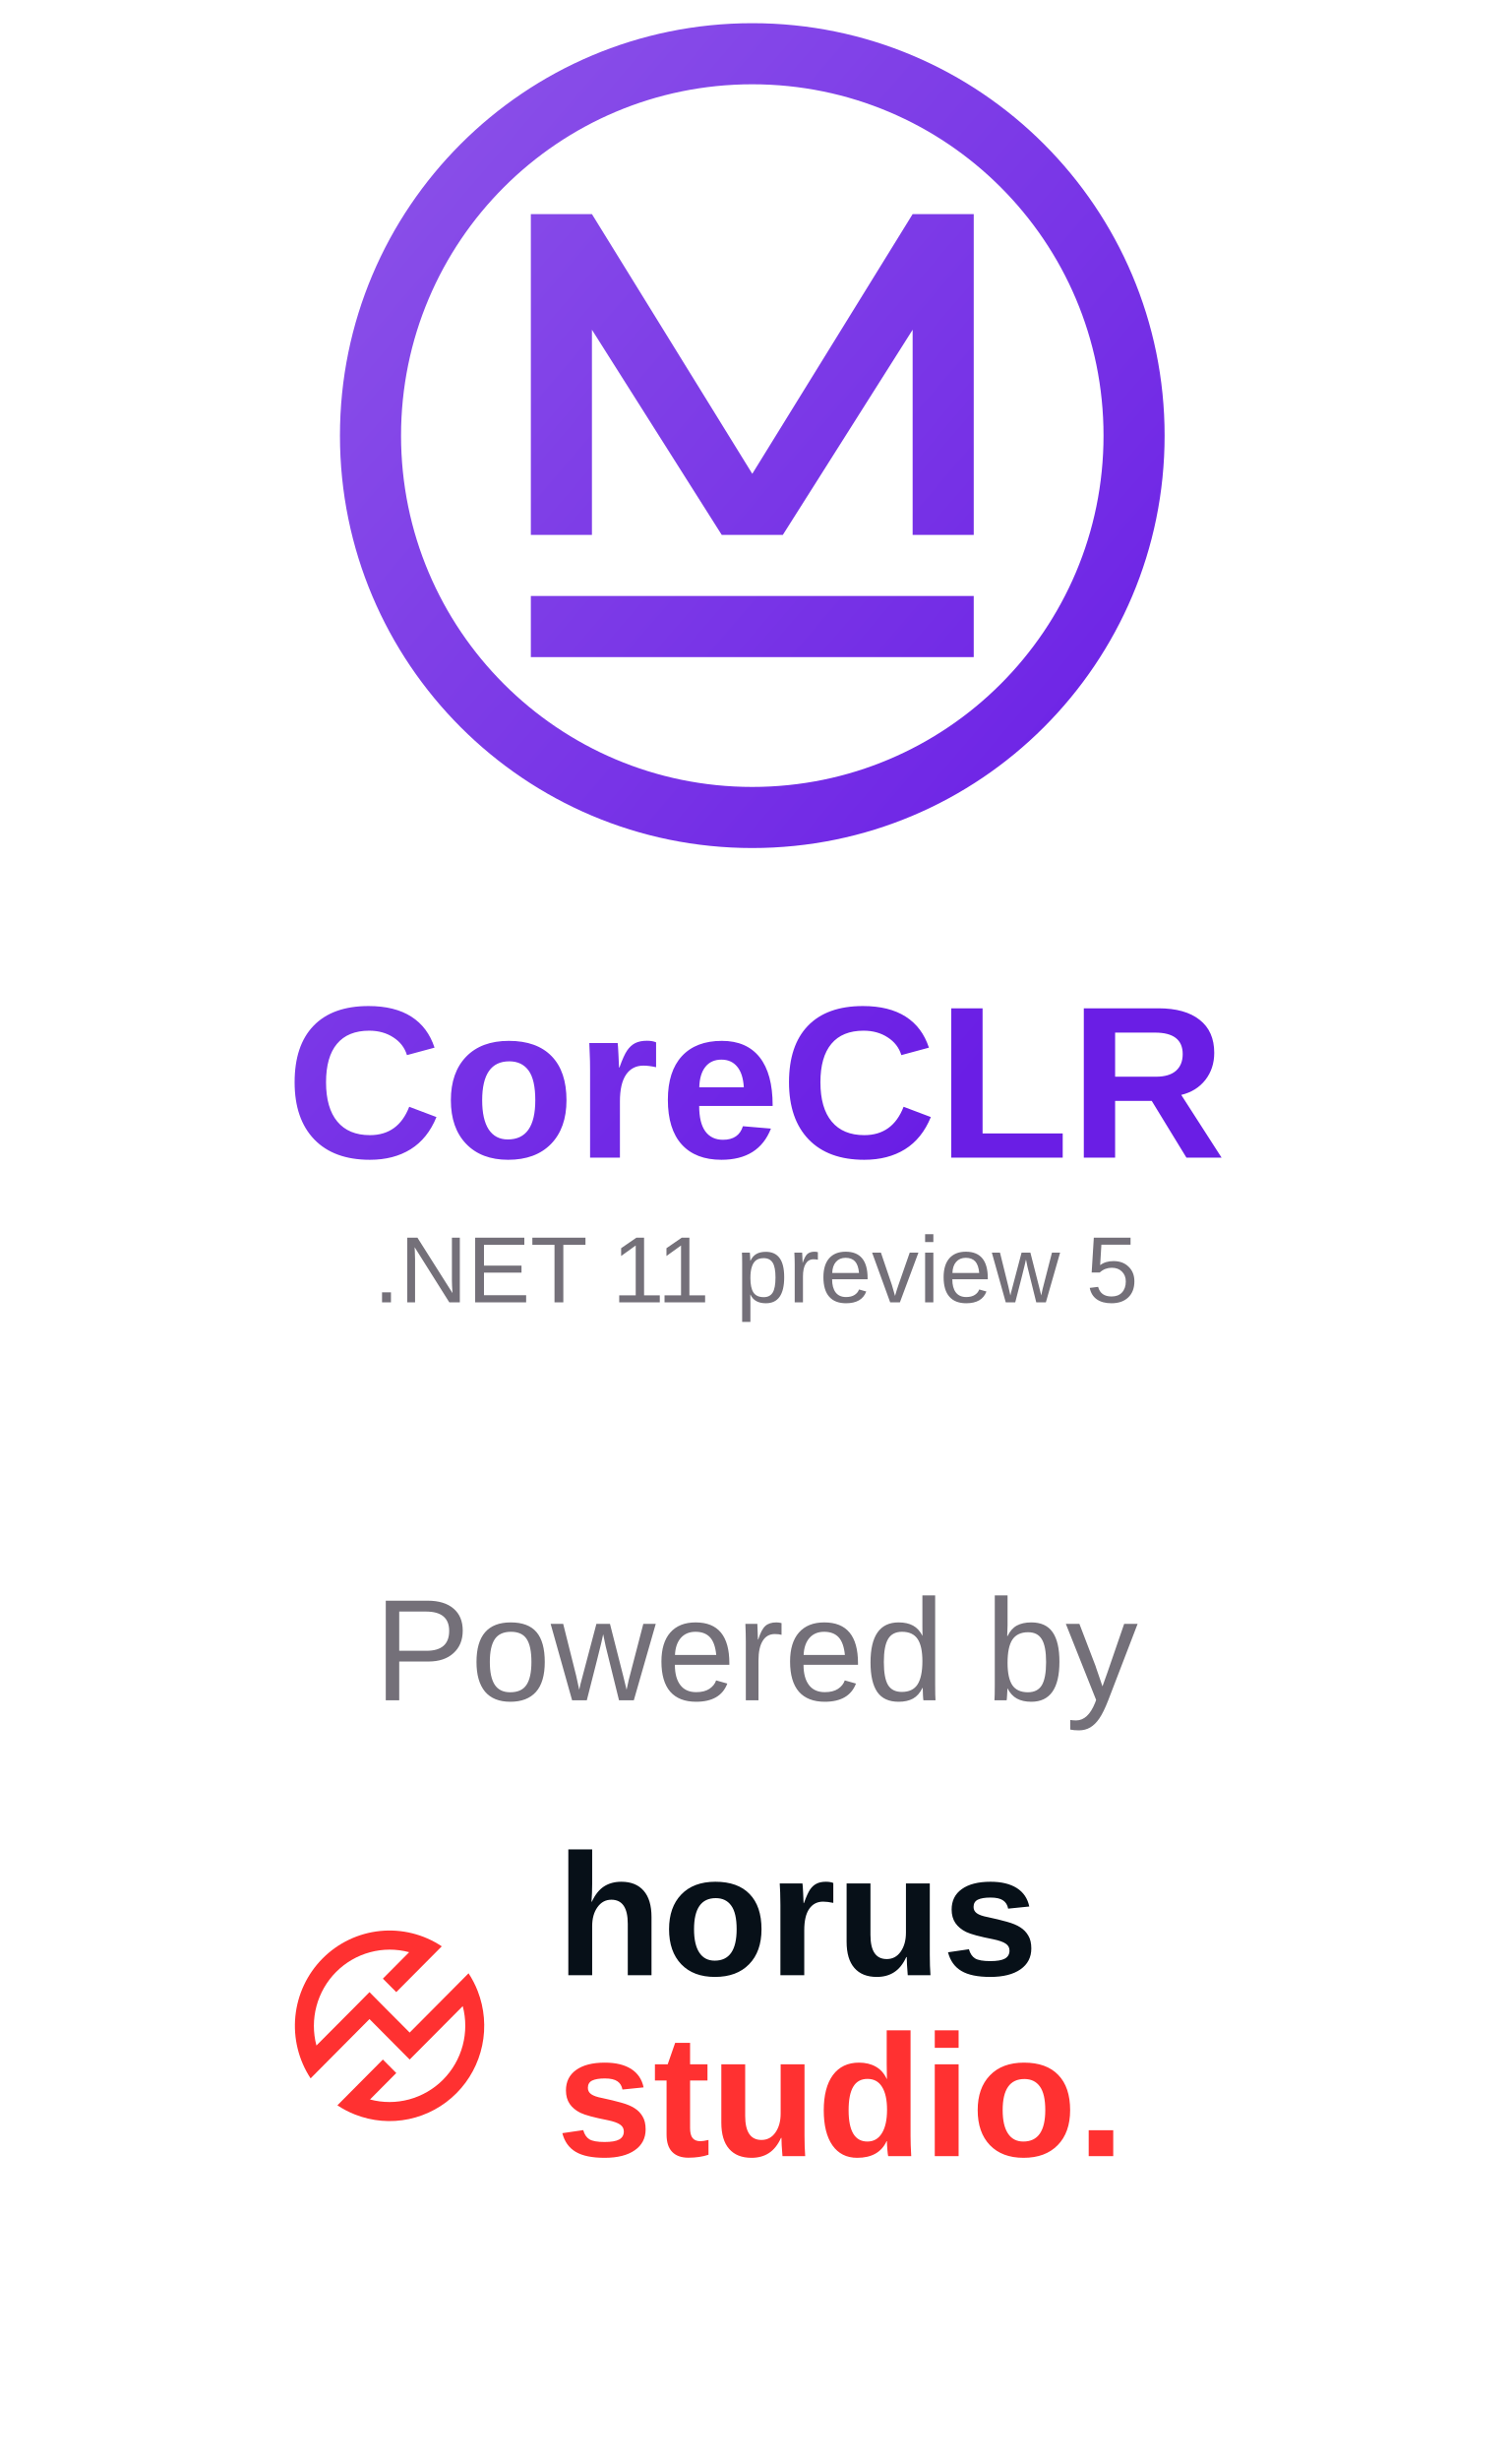
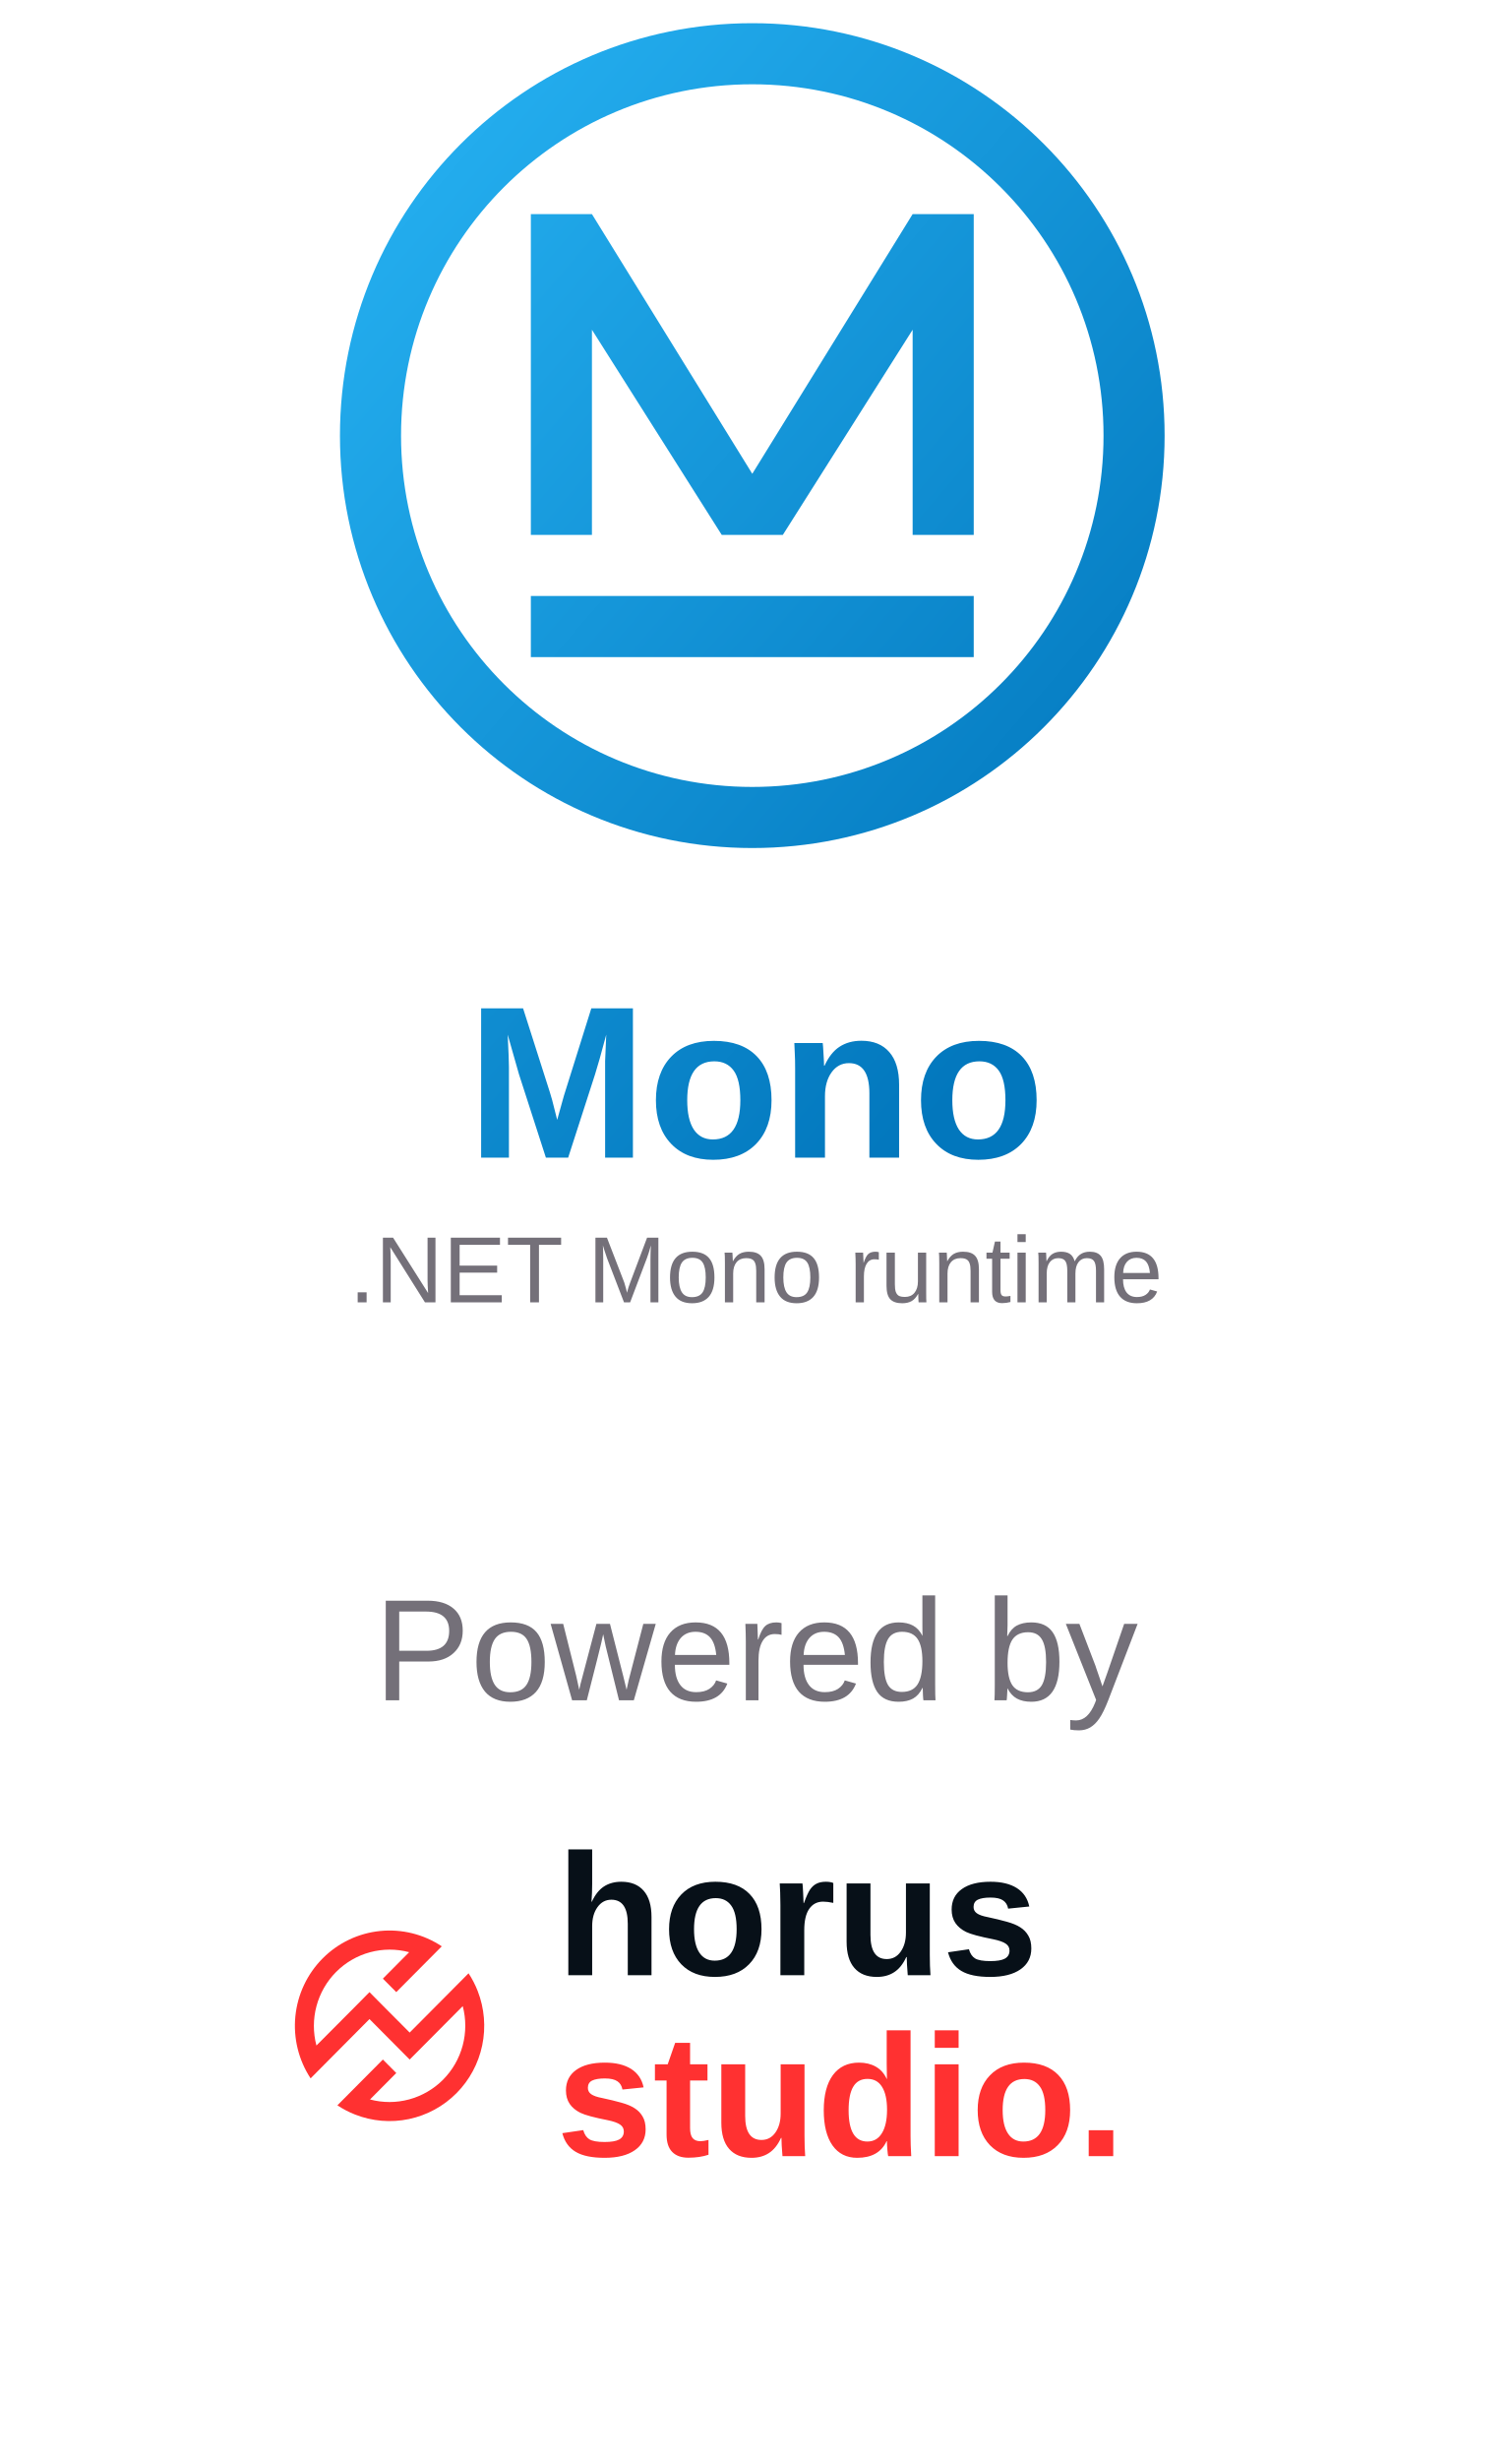
<svg xmlns="http://www.w3.org/2000/svg" width="209" height="340" viewBox="0 0 209 340" fill="none">
-   <path d="M104.002 3.205C135.485 3.205 161.006 28.725 161.006 60.206C161.006 91.687 135.485 117.208 104.002 117.208C72.52 117.208 46.998 91.687 46.998 60.206C46.999 28.725 72.52 3.205 104.002 3.205ZM104.002 11.649C77.184 11.649 55.444 33.389 55.444 60.206C55.444 87.023 77.184 108.764 104.002 108.764C130.821 108.764 152.561 87.023 152.561 60.206C152.561 33.389 130.821 11.649 104.002 11.649ZM134.616 90.819H73.389V82.374H134.616V90.819ZM81.835 29.595L104.002 65.484L126.17 29.595H134.617V73.929H126.171V45.574L108.225 73.929H99.78L81.835 45.576V73.929H73.389V29.595H81.835Z" fill="url(#paint0_linear_333_46)" />
-   <text x="104.5" y="160" text-anchor="middle" font-family="Segoe UI, Arial, sans-serif" font-size="30" font-weight="700" fill="url(#paint0_linear_333_46)">CoreCLR</text>
-   <text x="104.5" y="180" text-anchor="middle" font-family="Segoe UI, Arial, sans-serif" font-size="13" font-weight="400" fill="#747079">.NET 11 preview 5</text>
+   <path d="M104.002 3.205C135.485 3.205 161.006 28.725 161.006 60.206C161.006 91.687 135.485 117.208 104.002 117.208C72.52 117.208 46.998 91.687 46.998 60.206C46.999 28.725 72.52 3.205 104.002 3.205ZM104.002 11.649C77.184 11.649 55.444 33.389 55.444 60.206C55.444 87.023 77.184 108.764 104.002 108.764C130.821 108.764 152.561 87.023 152.561 60.206C152.561 33.389 130.821 11.649 104.002 11.649ZM134.616 90.819H73.389V82.374H134.616V90.819ZM81.835 29.595L104.002 65.484L126.17 29.595H134.617V73.929H126.171V45.574L108.225 73.929H99.78L81.835 45.576V73.929H73.389V29.595H81.835Z" fill="url(#paint0_linear_mono)" />
+   <text x="104.5" y="160" text-anchor="middle" font-family="Segoe UI, Arial, sans-serif" font-size="30" font-weight="700" fill="url(#paint0_linear_mono)">Mono</text>
+   <text x="104.5" y="180" text-anchor="middle" font-family="Segoe UI, Arial, sans-serif" font-size="13" font-weight="400" fill="#747079">.NET Mono runtime</text>
  <text x="104.5" y="235" text-anchor="middle" font-family="Segoe UI, Arial, sans-serif" font-size="20" font-weight="400" fill="#747079">Powered by</text>
  <g transform="translate(-22.1, 92)">
    <path d="M88.144 183.188C87.809 182.327 87.385 181.504 86.877 180.733L84.978 182.644L78.737 188.924L75.033 185.205L73.181 183.333L71.331 185.205L65.846 190.714C65.374 188.929 65.377 187.05 65.854 185.267C66.331 183.483 67.265 181.856 68.563 180.55C69.861 179.244 71.478 178.304 73.25 177.824C75.023 177.344 76.89 177.342 78.664 177.816L75.033 181.47L76.885 183.333L81.276 178.916L83.175 177.004C80.658 175.33 77.644 174.581 74.642 174.886C71.64 175.191 68.835 176.53 66.701 178.677C64.568 180.823 63.237 183.646 62.935 186.667C62.632 189.687 63.376 192.721 65.041 195.253L66.94 193.342L73.181 187.06L78.737 192.651L79.663 191.72L80.589 190.788L86.073 185.27C86.544 187.056 86.541 188.934 86.064 190.718C85.587 192.501 84.653 194.128 83.355 195.434C82.057 196.74 80.441 197.68 78.668 198.161C76.895 198.641 75.028 198.644 73.254 198.17L76.885 194.515L75.033 192.651L70.643 197.069L68.745 198.98C69.511 199.49 70.329 199.917 71.184 200.253C73.554 201.186 76.143 201.404 78.634 200.879C81.126 200.355 83.411 199.111 85.21 197.301C87.01 195.49 88.246 193.191 88.767 190.684C89.288 188.177 89.072 185.572 88.144 183.188Z" fill="#FF3131" />
  </g>
  <text x="76.9" y="273" font-family="Segoe UI, Arial, sans-serif" font-size="24" font-weight="700" fill="#071018">horus</text>
  <text x="76.9" y="298" font-family="Segoe UI, Arial, sans-serif" font-size="24" font-weight="700" fill="#FF3131">studio.</text>
  <defs>
-     <linearGradient id="paint0_linear_333_46" x1="40.531" y1="7.277" x2="164.395" y2="113.82" gradientUnits="userSpaceOnUse">
-       <stop stop-color="#8E56E9" />
-       <stop offset="1" stop-color="#6A1EE5" />
+     <linearGradient id="paint0_linear_mono" x1="40.531" y1="7.277" x2="164.395" y2="113.82" gradientUnits="userSpaceOnUse">
+       <stop stop-color="#29B6F6" />
+       <stop offset="1" stop-color="#0277BD" />
    </linearGradient>
  </defs>
</svg>
